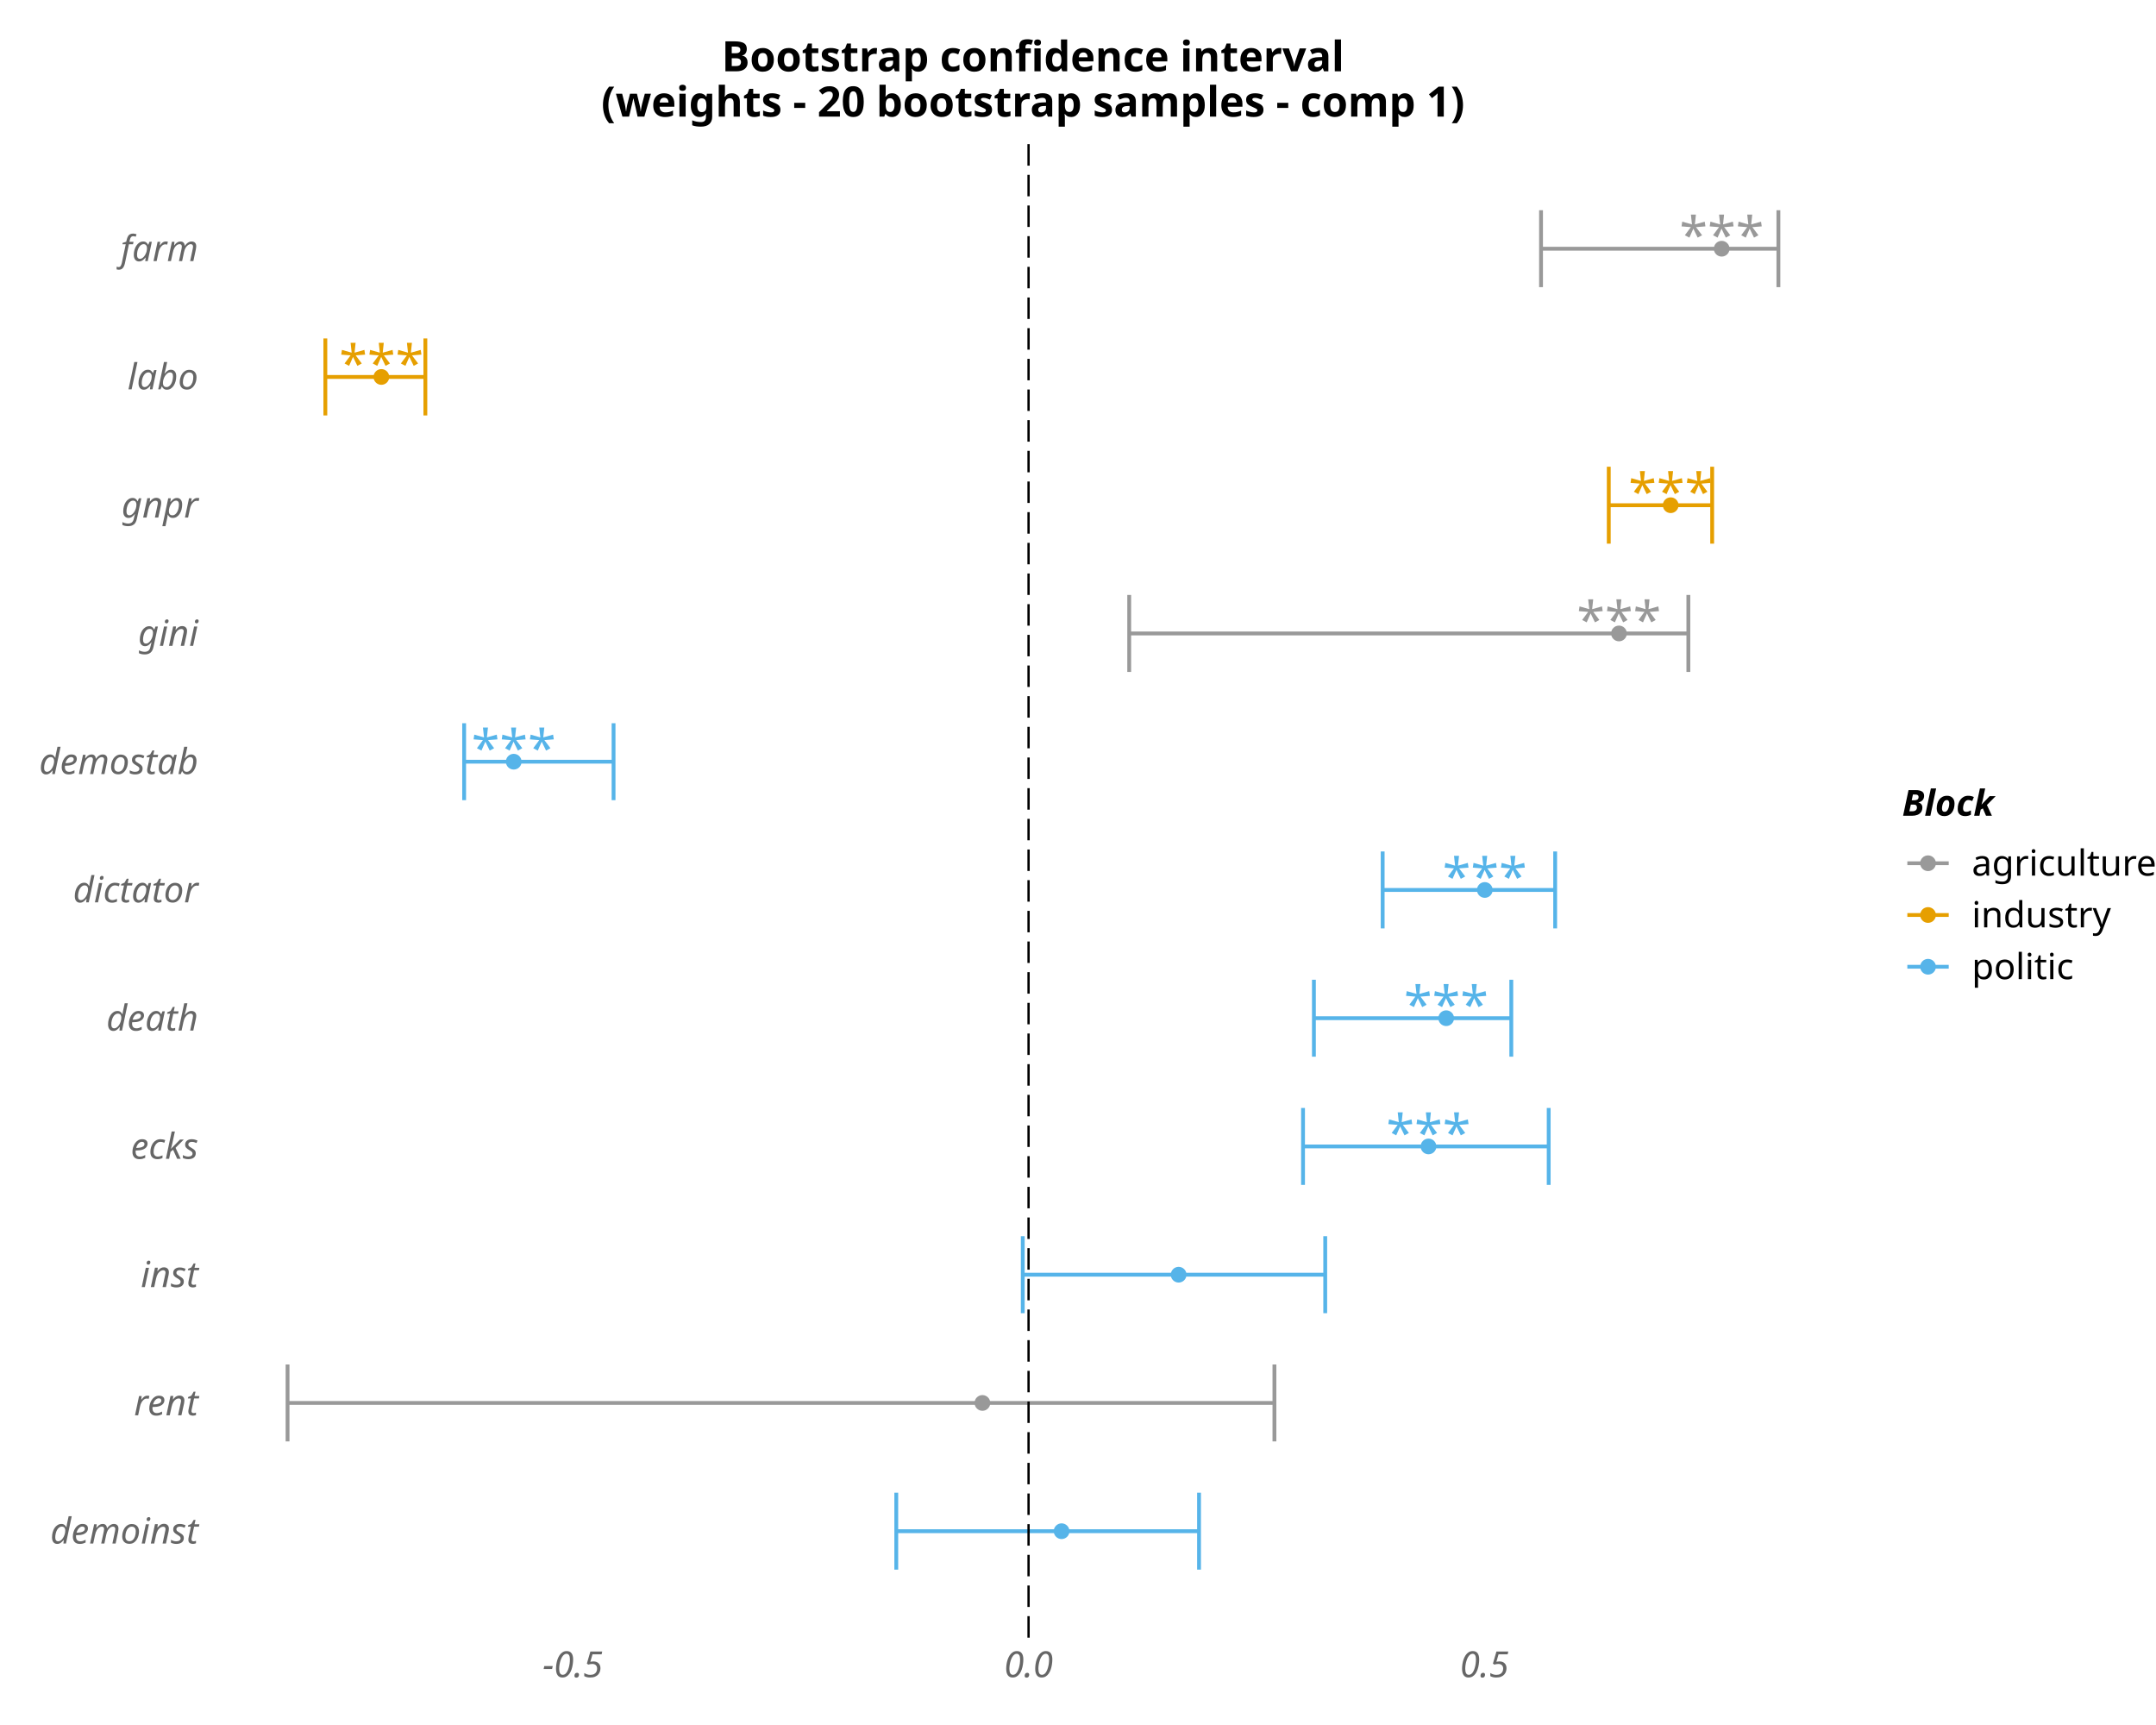
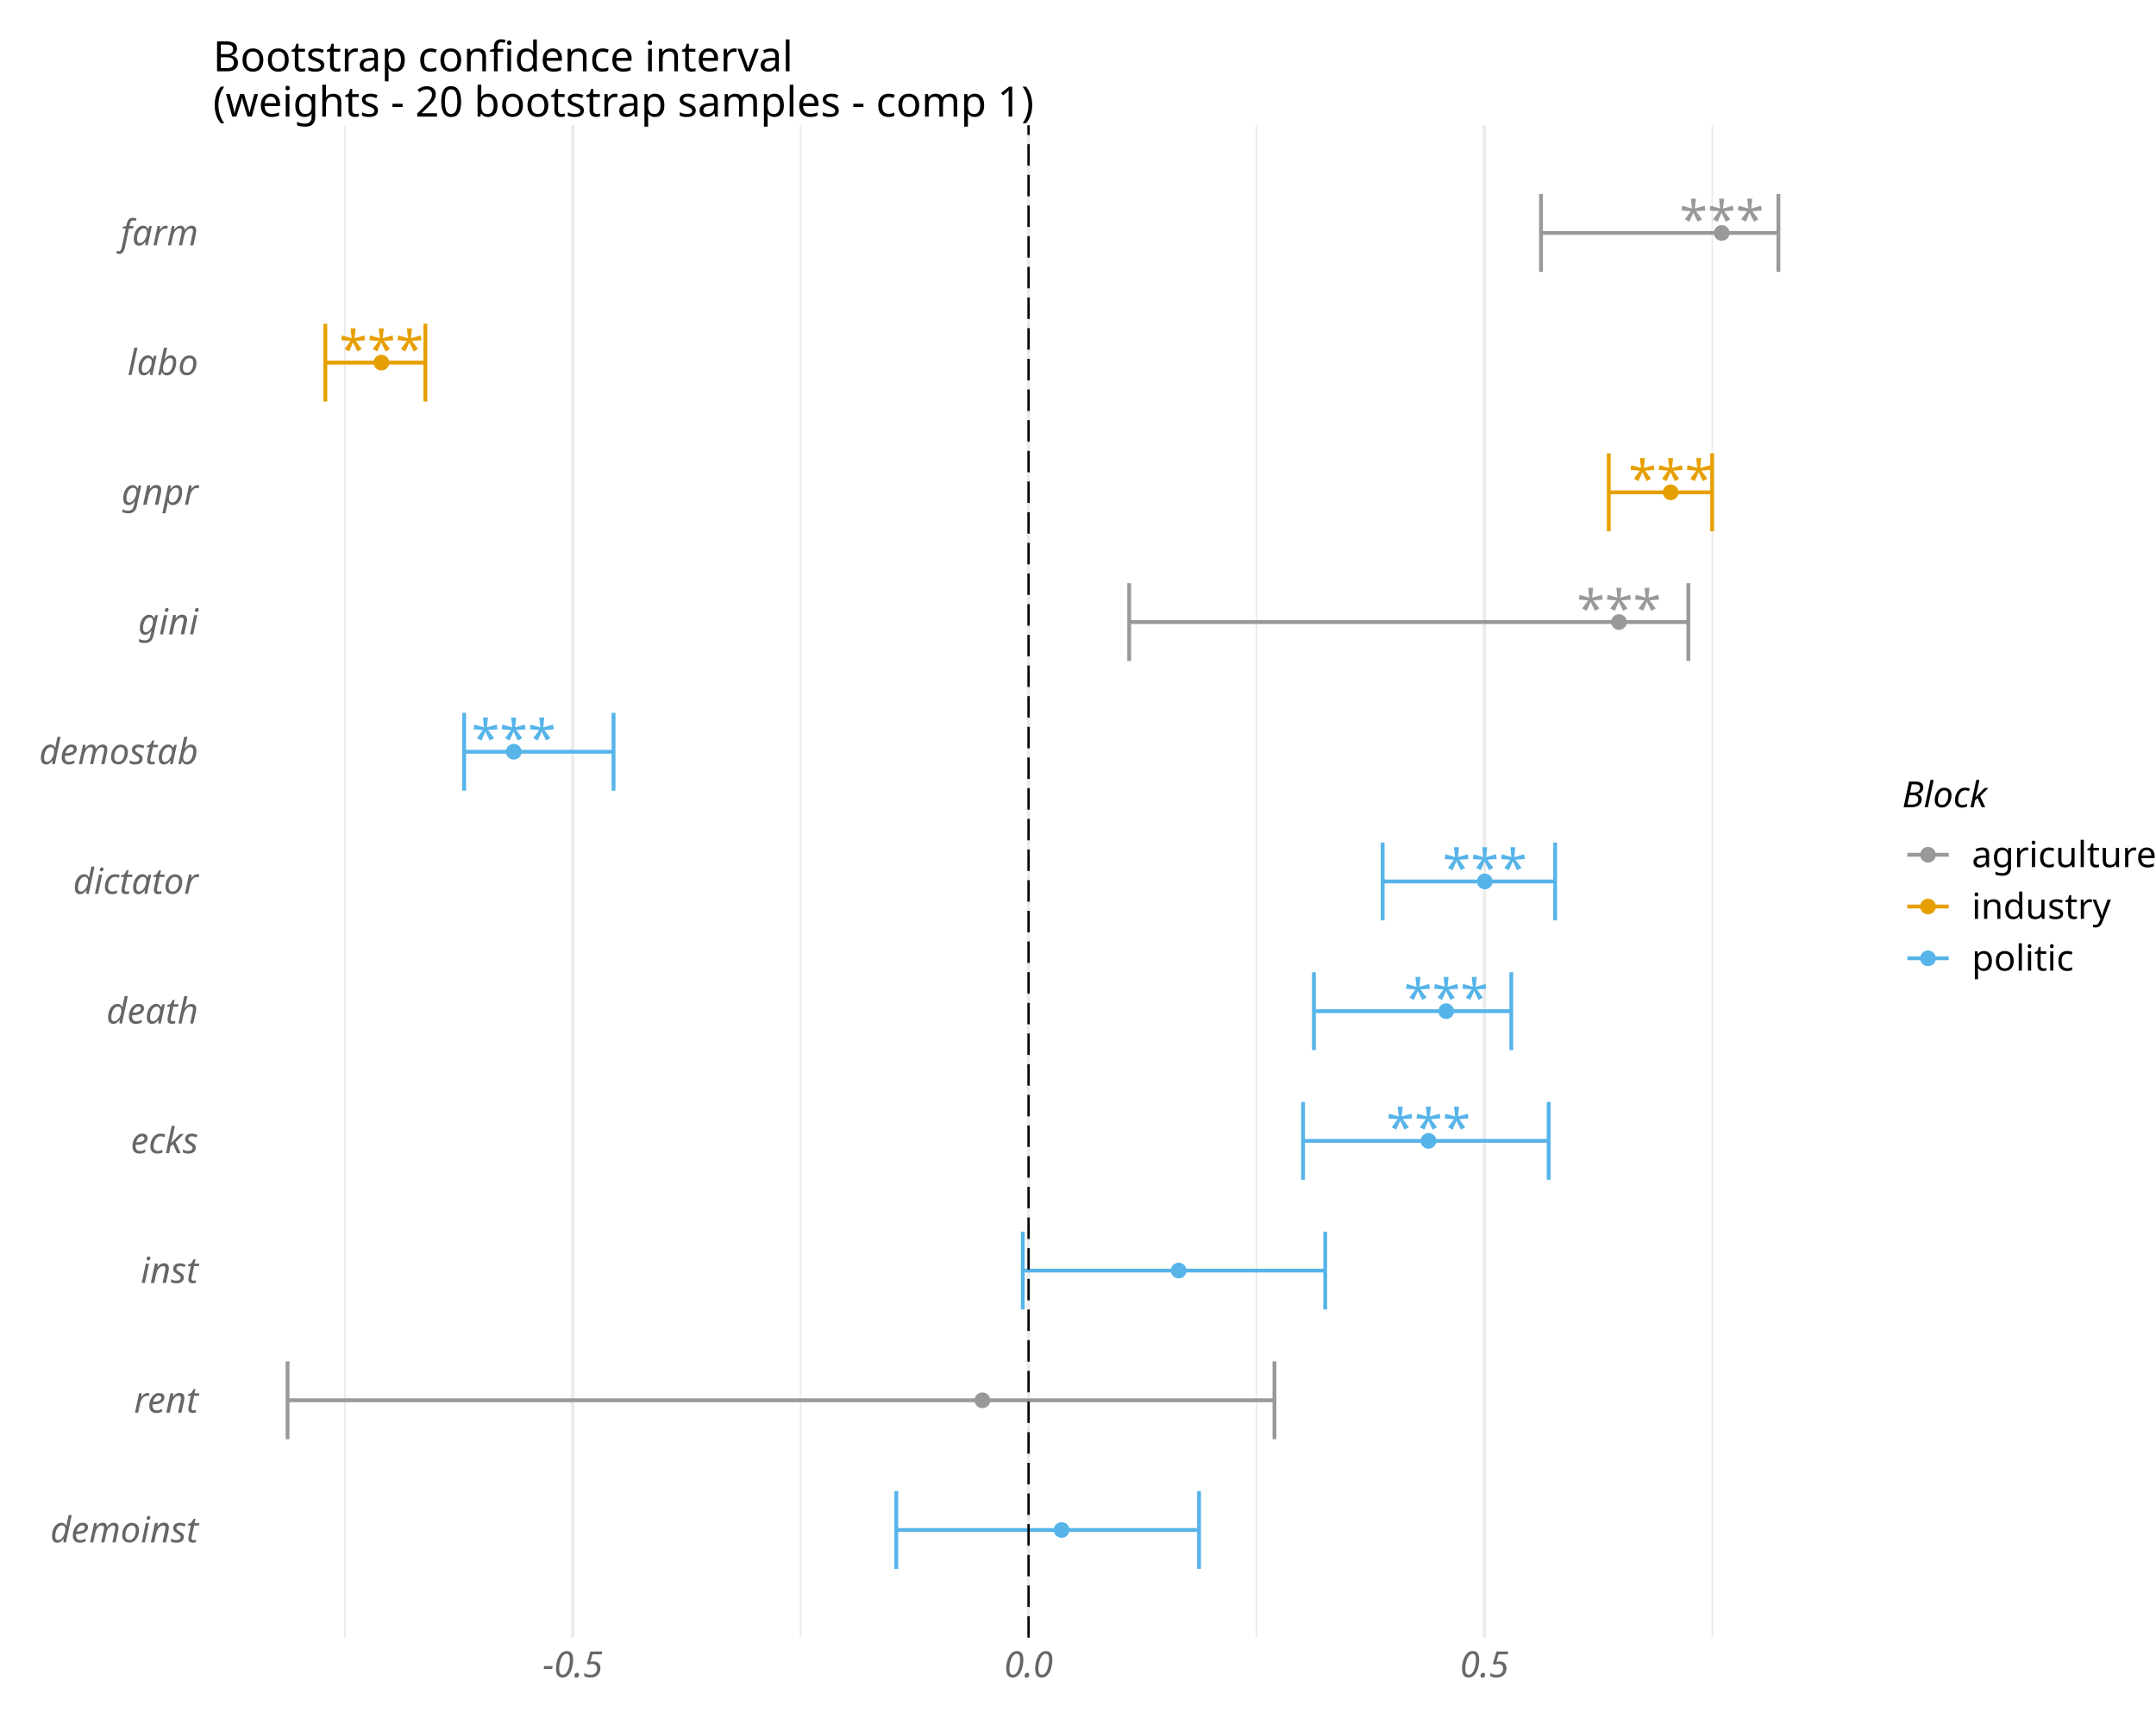
<svg xmlns="http://www.w3.org/2000/svg" class="svglite" data-engine-version="2.0" width="720.00pt" height="576.00pt" viewBox="0 0 720.00 576.00">
  <defs>
    <style type="text/css">
    .svglite line, .svglite polyline, .svglite polygon, .svglite path, .svglite rect, .svglite circle {
      fill: none;
      stroke: #000000;
      stroke-linecap: round;
      stroke-linejoin: round;
      stroke-miterlimit: 10.00;
    }
  </style>
  </defs>
  <rect width="100%" height="100%" style="stroke: none; fill: #FFFFFF;" />
  <defs>
    <clipPath id="cpMC4wMHw3MjAuMDB8MC4wMHw1NzYuMDA=">
      <rect x="0.00" y="0.00" width="720.00" height="576.00" />
    </clipPath>
  </defs>
  <g clip-path="url(#cpMC4wMHw3MjAuMDB8MC4wMHw1NzYuMDA=)">
-     <rect x="0.00" y="0.00" width="720.00" height="576.00" style="stroke-width: 1.07; stroke: #FFFFFF; fill: #FFFFFF;" />
-   </g>
+ </g>
  <defs>
-     <clipPath id="cpNzEuMTN8NjE4Ljc5fDQ3LjUwfDU0Ni44Mw==">
-       <rect x="71.13" y="47.50" width="547.66" height="499.33" />
+     <clipPath id="cpNzEuMTN8NjE4Ljc5fDQxLjgzfDU0Ni44Mw==">
+       <rect x="71.13" y="41.83" width="547.66" height="505.00" />
    </clipPath>
  </defs>
-   <g clip-path="url(#cpNzEuMTN8NjE4Ljc5fDQ3LjUwfDU0Ni44Mw==)">
-     <rect x="71.13" y="47.50" width="547.66" height="499.33" style="stroke-width: 1.07; stroke: none; fill: #FFFFFF;" />
-     <circle cx="574.96" cy="83.05" r="2.27" style="stroke-width: 0.71; stroke: #999999; fill: #999999;" />
-     <circle cx="127.36" cy="125.87" r="2.27" style="stroke-width: 0.71; stroke: #E69F00; fill: #E69F00;" />
-     <circle cx="557.93" cy="168.70" r="2.27" style="stroke-width: 0.71; stroke: #E69F00; fill: #E69F00;" />
-     <circle cx="540.66" cy="211.52" r="2.27" style="stroke-width: 0.71; stroke: #999999; fill: #999999;" />
-     <circle cx="171.56" cy="254.34" r="2.27" style="stroke-width: 0.71; stroke: #56B4E9; fill: #56B4E9;" />
-     <circle cx="495.85" cy="297.17" r="2.27" style="stroke-width: 0.71; stroke: #56B4E9; fill: #56B4E9;" />
-     <circle cx="482.96" cy="339.99" r="2.27" style="stroke-width: 0.71; stroke: #56B4E9; fill: #56B4E9;" />
-     <circle cx="477.05" cy="382.81" r="2.27" style="stroke-width: 0.71; stroke: #56B4E9; fill: #56B4E9;" />
-     <circle cx="393.61" cy="425.64" r="2.27" style="stroke-width: 0.71; stroke: #56B4E9; fill: #56B4E9;" />
-     <circle cx="328.08" cy="468.46" r="2.27" style="stroke-width: 0.71; stroke: #999999; fill: #999999;" />
-     <circle cx="354.52" cy="511.29" r="2.27" style="stroke-width: 0.71; stroke: #56B4E9; fill: #56B4E9;" />
-     <polyline points="593.90,95.89 593.90,70.20 " style="stroke-width: 1.28; stroke: #999999; stroke-linecap: butt;" />
-     <polyline points="593.90,83.05 514.63,83.05 " style="stroke-width: 1.28; stroke: #999999; stroke-linecap: butt;" />
-     <polyline points="514.63,95.89 514.63,70.20 " style="stroke-width: 1.28; stroke: #999999; stroke-linecap: butt;" />
-     <polyline points="142.05,138.72 142.05,113.02 " style="stroke-width: 1.28; stroke: #E69F00; stroke-linecap: butt;" />
-     <polyline points="142.05,125.87 108.65,125.87 " style="stroke-width: 1.28; stroke: #E69F00; stroke-linecap: butt;" />
-     <polyline points="108.65,138.72 108.65,113.02 " style="stroke-width: 1.28; stroke: #E69F00; stroke-linecap: butt;" />
-     <polyline points="571.78,181.54 571.78,155.85 " style="stroke-width: 1.28; stroke: #E69F00; stroke-linecap: butt;" />
-     <polyline points="571.78,168.70 537.25,168.70 " style="stroke-width: 1.28; stroke: #E69F00; stroke-linecap: butt;" />
-     <polyline points="537.25,181.54 537.25,155.85 " style="stroke-width: 1.28; stroke: #E69F00; stroke-linecap: butt;" />
-     <polyline points="563.83,224.37 563.83,198.67 " style="stroke-width: 1.28; stroke: #999999; stroke-linecap: butt;" />
-     <polyline points="563.83,211.52 377.10,211.52 " style="stroke-width: 1.28; stroke: #999999; stroke-linecap: butt;" />
-     <polyline points="377.10,224.37 377.10,198.67 " style="stroke-width: 1.28; stroke: #999999; stroke-linecap: butt;" />
-     <polyline points="204.90,267.19 204.90,241.50 " style="stroke-width: 1.28; stroke: #56B4E9; stroke-linecap: butt;" />
-     <polyline points="204.90,254.34 155.00,254.34 " style="stroke-width: 1.28; stroke: #56B4E9; stroke-linecap: butt;" />
-     <polyline points="155.00,267.19 155.00,241.50 " style="stroke-width: 1.28; stroke: #56B4E9; stroke-linecap: butt;" />
-     <polyline points="519.35,310.01 519.35,284.32 " style="stroke-width: 1.28; stroke: #56B4E9; stroke-linecap: butt;" />
-     <polyline points="519.35,297.17 461.74,297.17 " style="stroke-width: 1.28; stroke: #56B4E9; stroke-linecap: butt;" />
-     <polyline points="461.74,310.01 461.74,284.32 " style="stroke-width: 1.28; stroke: #56B4E9; stroke-linecap: butt;" />
-     <polyline points="504.70,352.84 504.70,327.14 " style="stroke-width: 1.28; stroke: #56B4E9; stroke-linecap: butt;" />
-     <polyline points="504.70,339.99 438.78,339.99 " style="stroke-width: 1.28; stroke: #56B4E9; stroke-linecap: butt;" />
-     <polyline points="438.78,352.84 438.78,327.14 " style="stroke-width: 1.28; stroke: #56B4E9; stroke-linecap: butt;" />
-     <polyline points="517.19,395.66 517.19,369.97 " style="stroke-width: 1.28; stroke: #56B4E9; stroke-linecap: butt;" />
-     <polyline points="517.19,382.81 435.15,382.81 " style="stroke-width: 1.28; stroke: #56B4E9; stroke-linecap: butt;" />
-     <polyline points="435.15,395.66 435.15,369.97 " style="stroke-width: 1.28; stroke: #56B4E9; stroke-linecap: butt;" />
-     <polyline points="442.56,438.49 442.56,412.79 " style="stroke-width: 1.28; stroke: #56B4E9; stroke-linecap: butt;" />
-     <polyline points="442.56,425.64 341.55,425.64 " style="stroke-width: 1.28; stroke: #56B4E9; stroke-linecap: butt;" />
-     <polyline points="341.55,438.49 341.55,412.79 " style="stroke-width: 1.28; stroke: #56B4E9; stroke-linecap: butt;" />
-     <polyline points="425.60,481.31 425.60,455.61 " style="stroke-width: 1.28; stroke: #999999; stroke-linecap: butt;" />
-     <polyline points="425.60,468.46 96.03,468.46 " style="stroke-width: 1.28; stroke: #999999; stroke-linecap: butt;" />
-     <polyline points="96.03,481.31 96.03,455.61 " style="stroke-width: 1.28; stroke: #999999; stroke-linecap: butt;" />
-     <polyline points="400.42,524.13 400.42,498.44 " style="stroke-width: 1.28; stroke: #56B4E9; stroke-linecap: butt;" />
-     <polyline points="400.42,511.29 299.31,511.29 " style="stroke-width: 1.28; stroke: #56B4E9; stroke-linecap: butt;" />
-     <polyline points="299.31,524.13 299.31,498.44 " style="stroke-width: 1.28; stroke: #56B4E9; stroke-linecap: butt;" />
-     <line x1="343.49" y1="546.83" x2="343.49" y2="47.50" style="stroke-width: 0.77; stroke-dasharray: 7.17,3.07; stroke-linecap: butt;" />
-     <text x="574.96" y="84.64" text-anchor="middle" style="font-size: 17.07px; fill: #999999; font-family: sans;" textLength="19.94px" lengthAdjust="spacingAndGlyphs">***</text>
-     <text x="127.36" y="127.46" text-anchor="middle" style="font-size: 17.07px; fill: #E69F00; font-family: sans;" textLength="19.94px" lengthAdjust="spacingAndGlyphs">***</text>
-     <text x="557.93" y="170.29" text-anchor="middle" style="font-size: 17.07px; fill: #E69F00; font-family: sans;" textLength="19.94px" lengthAdjust="spacingAndGlyphs">***</text>
-     <text x="540.66" y="213.11" text-anchor="middle" style="font-size: 17.07px; fill: #999999; font-family: sans;" textLength="19.94px" lengthAdjust="spacingAndGlyphs">***</text>
-     <text x="171.56" y="255.93" text-anchor="middle" style="font-size: 17.07px; fill: #56B4E9; font-family: sans;" textLength="19.94px" lengthAdjust="spacingAndGlyphs">***</text>
-     <text x="495.85" y="298.76" text-anchor="middle" style="font-size: 17.07px; fill: #56B4E9; font-family: sans;" textLength="19.94px" lengthAdjust="spacingAndGlyphs">***</text>
-     <text x="482.96" y="341.58" text-anchor="middle" style="font-size: 17.07px; fill: #56B4E9; font-family: sans;" textLength="19.94px" lengthAdjust="spacingAndGlyphs">***</text>
-     <text x="477.05" y="384.41" text-anchor="middle" style="font-size: 17.07px; fill: #56B4E9; font-family: sans;" textLength="19.94px" lengthAdjust="spacingAndGlyphs">***</text>
+   <g clip-path="url(#cpNzEuMTN8NjE4Ljc5fDQxLjgzfDU0Ni44Mw==)">
+     <polyline points="115.14,546.83 115.14,41.83 " style="stroke-width: 0.53; stroke: #EBEBEB; stroke-linecap: butt;" />
+     <polyline points="267.37,546.83 267.37,41.83 " style="stroke-width: 0.53; stroke: #EBEBEB; stroke-linecap: butt;" />
+     <polyline points="419.60,546.83 419.60,41.83 " style="stroke-width: 0.53; stroke: #EBEBEB; stroke-linecap: butt;" />
+     <polyline points="571.83,546.83 571.83,41.83 " style="stroke-width: 0.53; stroke: #EBEBEB; stroke-linecap: butt;" />
+     <polyline points="191.26,546.83 191.26,41.83 " style="stroke-width: 1.07; stroke: #EBEBEB; stroke-linecap: butt;" />
+     <polyline points="343.49,546.83 343.49,41.83 " style="stroke-width: 1.07; stroke: #EBEBEB; stroke-linecap: butt;" />
+     <polyline points="495.72,546.83 495.72,41.83 " style="stroke-width: 1.07; stroke: #EBEBEB; stroke-linecap: butt;" />
+     <circle cx="574.96" cy="77.78" r="2.27" style="stroke-width: 0.71; stroke: #999999; fill: #999999;" />
+     <circle cx="127.36" cy="121.09" r="2.27" style="stroke-width: 0.71; stroke: #E69F00; fill: #E69F00;" />
+     <circle cx="557.93" cy="164.40" r="2.27" style="stroke-width: 0.71; stroke: #E69F00; fill: #E69F00;" />
+     <circle cx="540.66" cy="207.71" r="2.27" style="stroke-width: 0.71; stroke: #999999; fill: #999999;" />
+     <circle cx="171.56" cy="251.02" r="2.27" style="stroke-width: 0.71; stroke: #56B4E9; fill: #56B4E9;" />
+     <circle cx="495.85" cy="294.33" r="2.27" style="stroke-width: 0.71; stroke: #56B4E9; fill: #56B4E9;" />
+     <circle cx="482.96" cy="337.64" r="2.27" style="stroke-width: 0.71; stroke: #56B4E9; fill: #56B4E9;" />
+     <circle cx="477.05" cy="380.95" r="2.27" style="stroke-width: 0.71; stroke: #56B4E9; fill: #56B4E9;" />
+     <circle cx="393.61" cy="424.26" r="2.27" style="stroke-width: 0.71; stroke: #56B4E9; fill: #56B4E9;" />
+     <circle cx="328.08" cy="467.57" r="2.27" style="stroke-width: 0.71; stroke: #999999; fill: #999999;" />
+     <circle cx="354.52" cy="510.88" r="2.27" style="stroke-width: 0.71; stroke: #56B4E9; fill: #56B4E9;" />
+     <polyline points="593.90,90.77 593.90,64.79 " style="stroke-width: 1.28; stroke: #999999; stroke-linecap: butt;" />
+     <polyline points="593.90,77.78 514.63,77.78 " style="stroke-width: 1.28; stroke: #999999; stroke-linecap: butt;" />
+     <polyline points="514.63,90.77 514.63,64.79 " style="stroke-width: 1.28; stroke: #999999; stroke-linecap: butt;" />
+     <polyline points="142.05,134.08 142.05,108.10 " style="stroke-width: 1.28; stroke: #E69F00; stroke-linecap: butt;" />
+     <polyline points="142.05,121.09 108.65,121.09 " style="stroke-width: 1.28; stroke: #E69F00; stroke-linecap: butt;" />
+     <polyline points="108.65,134.08 108.65,108.10 " style="stroke-width: 1.28; stroke: #E69F00; stroke-linecap: butt;" />
+     <polyline points="571.78,177.39 571.78,151.41 " style="stroke-width: 1.28; stroke: #E69F00; stroke-linecap: butt;" />
+     <polyline points="571.78,164.40 537.25,164.40 " style="stroke-width: 1.28; stroke: #E69F00; stroke-linecap: butt;" />
+     <polyline points="537.25,177.39 537.25,151.41 " style="stroke-width: 1.28; stroke: #E69F00; stroke-linecap: butt;" />
+     <polyline points="563.83,220.70 563.83,194.72 " style="stroke-width: 1.28; stroke: #999999; stroke-linecap: butt;" />
+     <polyline points="563.83,207.71 377.10,207.71 " style="stroke-width: 1.28; stroke: #999999; stroke-linecap: butt;" />
+     <polyline points="377.10,220.70 377.10,194.72 " style="stroke-width: 1.28; stroke: #999999; stroke-linecap: butt;" />
+     <polyline points="204.90,264.01 204.90,238.03 " style="stroke-width: 1.28; stroke: #56B4E9; stroke-linecap: butt;" />
+     <polyline points="204.90,251.02 155.00,251.02 " style="stroke-width: 1.28; stroke: #56B4E9; stroke-linecap: butt;" />
+     <polyline points="155.00,264.01 155.00,238.03 " style="stroke-width: 1.28; stroke: #56B4E9; stroke-linecap: butt;" />
+     <polyline points="519.35,307.33 519.35,281.34 " style="stroke-width: 1.28; stroke: #56B4E9; stroke-linecap: butt;" />
+     <polyline points="519.35,294.33 461.74,294.33 " style="stroke-width: 1.28; stroke: #56B4E9; stroke-linecap: butt;" />
+     <polyline points="461.74,307.33 461.74,281.34 " style="stroke-width: 1.28; stroke: #56B4E9; stroke-linecap: butt;" />
+     <polyline points="504.70,350.64 504.70,324.65 " style="stroke-width: 1.28; stroke: #56B4E9; stroke-linecap: butt;" />
+     <polyline points="504.70,337.64 438.78,337.64 " style="stroke-width: 1.28; stroke: #56B4E9; stroke-linecap: butt;" />
+     <polyline points="438.78,350.64 438.78,324.65 " style="stroke-width: 1.28; stroke: #56B4E9; stroke-linecap: butt;" />
+     <polyline points="517.19,393.95 517.19,367.96 " style="stroke-width: 1.28; stroke: #56B4E9; stroke-linecap: butt;" />
+     <polyline points="517.19,380.95 435.15,380.95 " style="stroke-width: 1.28; stroke: #56B4E9; stroke-linecap: butt;" />
+     <polyline points="435.15,393.95 435.15,367.96 " style="stroke-width: 1.28; stroke: #56B4E9; stroke-linecap: butt;" />
+     <polyline points="442.56,437.26 442.56,411.27 " style="stroke-width: 1.28; stroke: #56B4E9; stroke-linecap: butt;" />
+     <polyline points="442.56,424.26 341.55,424.26 " style="stroke-width: 1.28; stroke: #56B4E9; stroke-linecap: butt;" />
+     <polyline points="341.55,437.26 341.55,411.27 " style="stroke-width: 1.28; stroke: #56B4E9; stroke-linecap: butt;" />
+     <polyline points="425.60,480.57 425.60,454.58 " style="stroke-width: 1.28; stroke: #999999; stroke-linecap: butt;" />
+     <polyline points="425.60,467.57 96.03,467.57 " style="stroke-width: 1.28; stroke: #999999; stroke-linecap: butt;" />
+     <polyline points="96.03,480.57 96.03,454.58 " style="stroke-width: 1.28; stroke: #999999; stroke-linecap: butt;" />
+     <polyline points="400.42,523.88 400.42,497.89 " style="stroke-width: 1.28; stroke: #56B4E9; stroke-linecap: butt;" />
+     <polyline points="400.42,510.88 299.31,510.88 " style="stroke-width: 1.28; stroke: #56B4E9; stroke-linecap: butt;" />
+     <polyline points="299.31,523.88 299.31,497.89 " style="stroke-width: 1.28; stroke: #56B4E9; stroke-linecap: butt;" />
+     <line x1="343.49" y1="546.83" x2="343.49" y2="41.83" style="stroke-width: 0.77; stroke-dasharray: 7.17,3.07; stroke-linecap: butt;" />
+     <text x="574.96" y="79.33" text-anchor="middle" style="font-size: 17.07px; fill: #999999; font-family: sans;" textLength="19.94px" lengthAdjust="spacingAndGlyphs">***</text>
+     <text x="127.36" y="122.64" text-anchor="middle" style="font-size: 17.07px; fill: #E69F00; font-family: sans;" textLength="19.94px" lengthAdjust="spacingAndGlyphs">***</text>
+     <text x="557.93" y="165.95" text-anchor="middle" style="font-size: 17.07px; fill: #E69F00; font-family: sans;" textLength="19.94px" lengthAdjust="spacingAndGlyphs">***</text>
+     <text x="540.66" y="209.26" text-anchor="middle" style="font-size: 17.07px; fill: #999999; font-family: sans;" textLength="19.94px" lengthAdjust="spacingAndGlyphs">***</text>
+     <text x="171.56" y="252.57" text-anchor="middle" style="font-size: 17.07px; fill: #56B4E9; font-family: sans;" textLength="19.94px" lengthAdjust="spacingAndGlyphs">***</text>
+     <text x="495.85" y="295.88" text-anchor="middle" style="font-size: 17.07px; fill: #56B4E9; font-family: sans;" textLength="19.94px" lengthAdjust="spacingAndGlyphs">***</text>
+     <text x="482.96" y="339.19" text-anchor="middle" style="font-size: 17.07px; fill: #56B4E9; font-family: sans;" textLength="19.94px" lengthAdjust="spacingAndGlyphs">***</text>
+     <text x="477.05" y="382.50" text-anchor="middle" style="font-size: 17.07px; fill: #56B4E9; font-family: sans;" textLength="19.94px" lengthAdjust="spacingAndGlyphs">***</text>
  </g>
  <g clip-path="url(#cpMC4wMHw3MjAuMDB8MC4wMHw1NzYuMDA=)">
-     <text x="66.20" y="87.18" text-anchor="end" style="font-size: 12.00px; font-style: italic; fill: #666666; font-family: sans;" textLength="24.00px" lengthAdjust="spacingAndGlyphs">farm</text>
-     <text x="66.20" y="130.00" text-anchor="end" style="font-size: 12.00px; font-style: italic; fill: #666666; font-family: sans;" textLength="22.69px" lengthAdjust="spacingAndGlyphs">labo</text>
-     <text x="66.20" y="172.82" text-anchor="end" style="font-size: 12.00px; font-style: italic; fill: #666666; font-family: sans;" textLength="24.02px" lengthAdjust="spacingAndGlyphs">gnpr</text>
-     <text x="66.20" y="215.65" text-anchor="end" style="font-size: 12.00px; font-style: italic; fill: #666666; font-family: sans;" textLength="18.68px" lengthAdjust="spacingAndGlyphs">gini</text>
-     <text x="66.20" y="258.47" text-anchor="end" style="font-size: 12.00px; font-style: italic; fill: #666666; font-family: sans;" textLength="52.71px" lengthAdjust="spacingAndGlyphs">demostab</text>
-     <text x="66.20" y="301.30" text-anchor="end" style="font-size: 12.00px; font-style: italic; fill: #666666; font-family: sans;" textLength="39.36px" lengthAdjust="spacingAndGlyphs">dictator</text>
-     <text x="66.20" y="344.12" text-anchor="end" style="font-size: 12.00px; font-style: italic; fill: #666666; font-family: sans;" textLength="30.03px" lengthAdjust="spacingAndGlyphs">death</text>
-     <text x="66.20" y="386.94" text-anchor="end" style="font-size: 12.00px; font-style: italic; fill: #666666; font-family: sans;" textLength="24.69px" lengthAdjust="spacingAndGlyphs">ecks</text>
-     <text x="66.20" y="429.77" text-anchor="end" style="font-size: 12.00px; font-style: italic; fill: #666666; font-family: sans;" textLength="18.68px" lengthAdjust="spacingAndGlyphs">inst</text>
-     <text x="66.20" y="472.59" text-anchor="end" style="font-size: 12.00px; font-style: italic; fill: #666666; font-family: sans;" textLength="20.68px" lengthAdjust="spacingAndGlyphs">rent</text>
-     <text x="66.20" y="515.41" text-anchor="end" style="font-size: 12.00px; font-style: italic; fill: #666666; font-family: sans;" textLength="48.70px" lengthAdjust="spacingAndGlyphs">demoinst</text>
+     <text x="66.20" y="81.91" text-anchor="end" style="font-size: 12.00px; font-style: italic; fill: #666666; font-family: sans;" textLength="24.00px" lengthAdjust="spacingAndGlyphs">farm</text>
+     <text x="66.20" y="125.22" text-anchor="end" style="font-size: 12.00px; font-style: italic; fill: #666666; font-family: sans;" textLength="22.69px" lengthAdjust="spacingAndGlyphs">labo</text>
+     <text x="66.20" y="168.53" text-anchor="end" style="font-size: 12.00px; font-style: italic; fill: #666666; font-family: sans;" textLength="24.02px" lengthAdjust="spacingAndGlyphs">gnpr</text>
+     <text x="66.20" y="211.84" text-anchor="end" style="font-size: 12.00px; font-style: italic; fill: #666666; font-family: sans;" textLength="18.68px" lengthAdjust="spacingAndGlyphs">gini</text>
+     <text x="66.20" y="255.15" text-anchor="end" style="font-size: 12.00px; font-style: italic; fill: #666666; font-family: sans;" textLength="52.71px" lengthAdjust="spacingAndGlyphs">demostab</text>
+     <text x="66.20" y="298.46" text-anchor="end" style="font-size: 12.00px; font-style: italic; fill: #666666; font-family: sans;" textLength="39.36px" lengthAdjust="spacingAndGlyphs">dictator</text>
+     <text x="66.20" y="341.77" text-anchor="end" style="font-size: 12.00px; font-style: italic; fill: #666666; font-family: sans;" textLength="30.03px" lengthAdjust="spacingAndGlyphs">death</text>
+     <text x="66.20" y="385.08" text-anchor="end" style="font-size: 12.00px; font-style: italic; fill: #666666; font-family: sans;" textLength="24.69px" lengthAdjust="spacingAndGlyphs">ecks</text>
+     <text x="66.20" y="428.39" text-anchor="end" style="font-size: 12.00px; font-style: italic; fill: #666666; font-family: sans;" textLength="18.68px" lengthAdjust="spacingAndGlyphs">inst</text>
+     <text x="66.20" y="471.70" text-anchor="end" style="font-size: 12.00px; font-style: italic; fill: #666666; font-family: sans;" textLength="20.68px" lengthAdjust="spacingAndGlyphs">rent</text>
+     <text x="66.20" y="515.01" text-anchor="end" style="font-size: 12.00px; font-style: italic; fill: #666666; font-family: sans;" textLength="48.70px" lengthAdjust="spacingAndGlyphs">demoinst</text>
    <text x="191.26" y="560.02" text-anchor="middle" style="font-size: 12.00px; font-style: italic; fill: #666666; font-family: sans;" textLength="20.68px" lengthAdjust="spacingAndGlyphs">-0.5</text>
    <text x="343.49" y="560.02" text-anchor="middle" style="font-size: 12.00px; font-style: italic; fill: #666666; font-family: sans;" textLength="16.68px" lengthAdjust="spacingAndGlyphs">0.0</text>
    <text x="495.72" y="560.02" text-anchor="middle" style="font-size: 12.00px; font-style: italic; fill: #666666; font-family: sans;" textLength="16.68px" lengthAdjust="spacingAndGlyphs">0.5</text>
-     <rect x="629.75" y="257.40" width="90.25" height="79.53" style="stroke-width: 1.07; stroke: none; fill: #FFFFFF;" />
-     <text x="635.23" y="272.39" style="font-size: 12.00px; font-weight: bold; font-style: italic; font-family: sans;" textLength="29.35px" lengthAdjust="spacingAndGlyphs">Block</text>
-     <circle cx="643.87" cy="288.25" r="2.27" style="stroke-width: 0.71; stroke: #999999; fill: #999999;" />
-     <line x1="636.96" y1="288.25" x2="650.78" y2="288.25" style="stroke-width: 1.28; stroke: #999999; stroke-linecap: butt;" />
-     <circle cx="643.87" cy="305.53" r="2.27" style="stroke-width: 0.71; stroke: #E69F00; fill: #E69F00;" />
-     <line x1="636.96" y1="305.53" x2="650.78" y2="305.53" style="stroke-width: 1.28; stroke: #E69F00; stroke-linecap: butt;" />
-     <circle cx="643.87" cy="322.81" r="2.27" style="stroke-width: 0.71; stroke: #56B4E9; fill: #56B4E9;" />
-     <line x1="636.96" y1="322.81" x2="650.78" y2="322.81" style="stroke-width: 1.28; stroke: #56B4E9; stroke-linecap: butt;" />
-     <text x="658.49" y="292.38" style="font-size: 12.00px; font-family: sans;" textLength="56.03px" lengthAdjust="spacingAndGlyphs">agriculture</text>
-     <text x="658.49" y="309.66" style="font-size: 12.00px; font-family: sans;" textLength="42.03px" lengthAdjust="spacingAndGlyphs">industry</text>
-     <text x="658.49" y="326.94" style="font-size: 12.00px; font-family: sans;" textLength="30.68px" lengthAdjust="spacingAndGlyphs">politic</text>
-     <text x="344.96" y="23.81" text-anchor="middle" style="font-size: 14.00px; font-weight: bold; font-family: sans;" textLength="184.46px" lengthAdjust="spacingAndGlyphs">Bootstrap confidence interval </text>
-     <text x="344.96" y="38.93" text-anchor="middle" style="font-size: 14.00px; font-weight: bold; font-family: sans;" textLength="265.37px" lengthAdjust="spacingAndGlyphs"> (weights - 20 bootstrap samples - comp 1)</text>
+     <text x="635.23" y="269.55" style="font-size: 12.00px; font-style: italic; font-family: sans;" textLength="29.35px" lengthAdjust="spacingAndGlyphs">Block</text>
+     <circle cx="643.87" cy="285.42" r="2.27" style="stroke-width: 0.71; stroke: #999999; fill: #999999;" />
+     <line x1="636.96" y1="285.42" x2="650.78" y2="285.42" style="stroke-width: 1.28; stroke: #999999; stroke-linecap: butt;" />
+     <circle cx="643.87" cy="302.70" r="2.27" style="stroke-width: 0.71; stroke: #E69F00; fill: #E69F00;" />
+     <line x1="636.96" y1="302.70" x2="650.78" y2="302.70" style="stroke-width: 1.28; stroke: #E69F00; stroke-linecap: butt;" />
+     <circle cx="643.87" cy="319.98" r="2.27" style="stroke-width: 0.71; stroke: #56B4E9; fill: #56B4E9;" />
+     <line x1="636.96" y1="319.98" x2="650.78" y2="319.98" style="stroke-width: 1.28; stroke: #56B4E9; stroke-linecap: butt;" />
+     <text x="658.49" y="289.54" style="font-size: 12.00px; font-family: sans;" textLength="56.03px" lengthAdjust="spacingAndGlyphs">agriculture</text>
+     <text x="658.49" y="306.82" style="font-size: 12.00px; font-family: sans;" textLength="42.03px" lengthAdjust="spacingAndGlyphs">industry</text>
+     <text x="658.49" y="324.10" style="font-size: 12.00px; font-family: sans;" textLength="30.68px" lengthAdjust="spacingAndGlyphs">politic</text>
+     <text x="71.13" y="23.81" style="font-size: 14.00px; font-family: sans;" textLength="184.46px" lengthAdjust="spacingAndGlyphs">Bootstrap confidence interval </text>
+     <text x="71.13" y="38.93" style="font-size: 14.00px; font-family: sans;" textLength="265.37px" lengthAdjust="spacingAndGlyphs"> (weights - 20 bootstrap samples - comp 1)</text>
  </g>
</svg>
